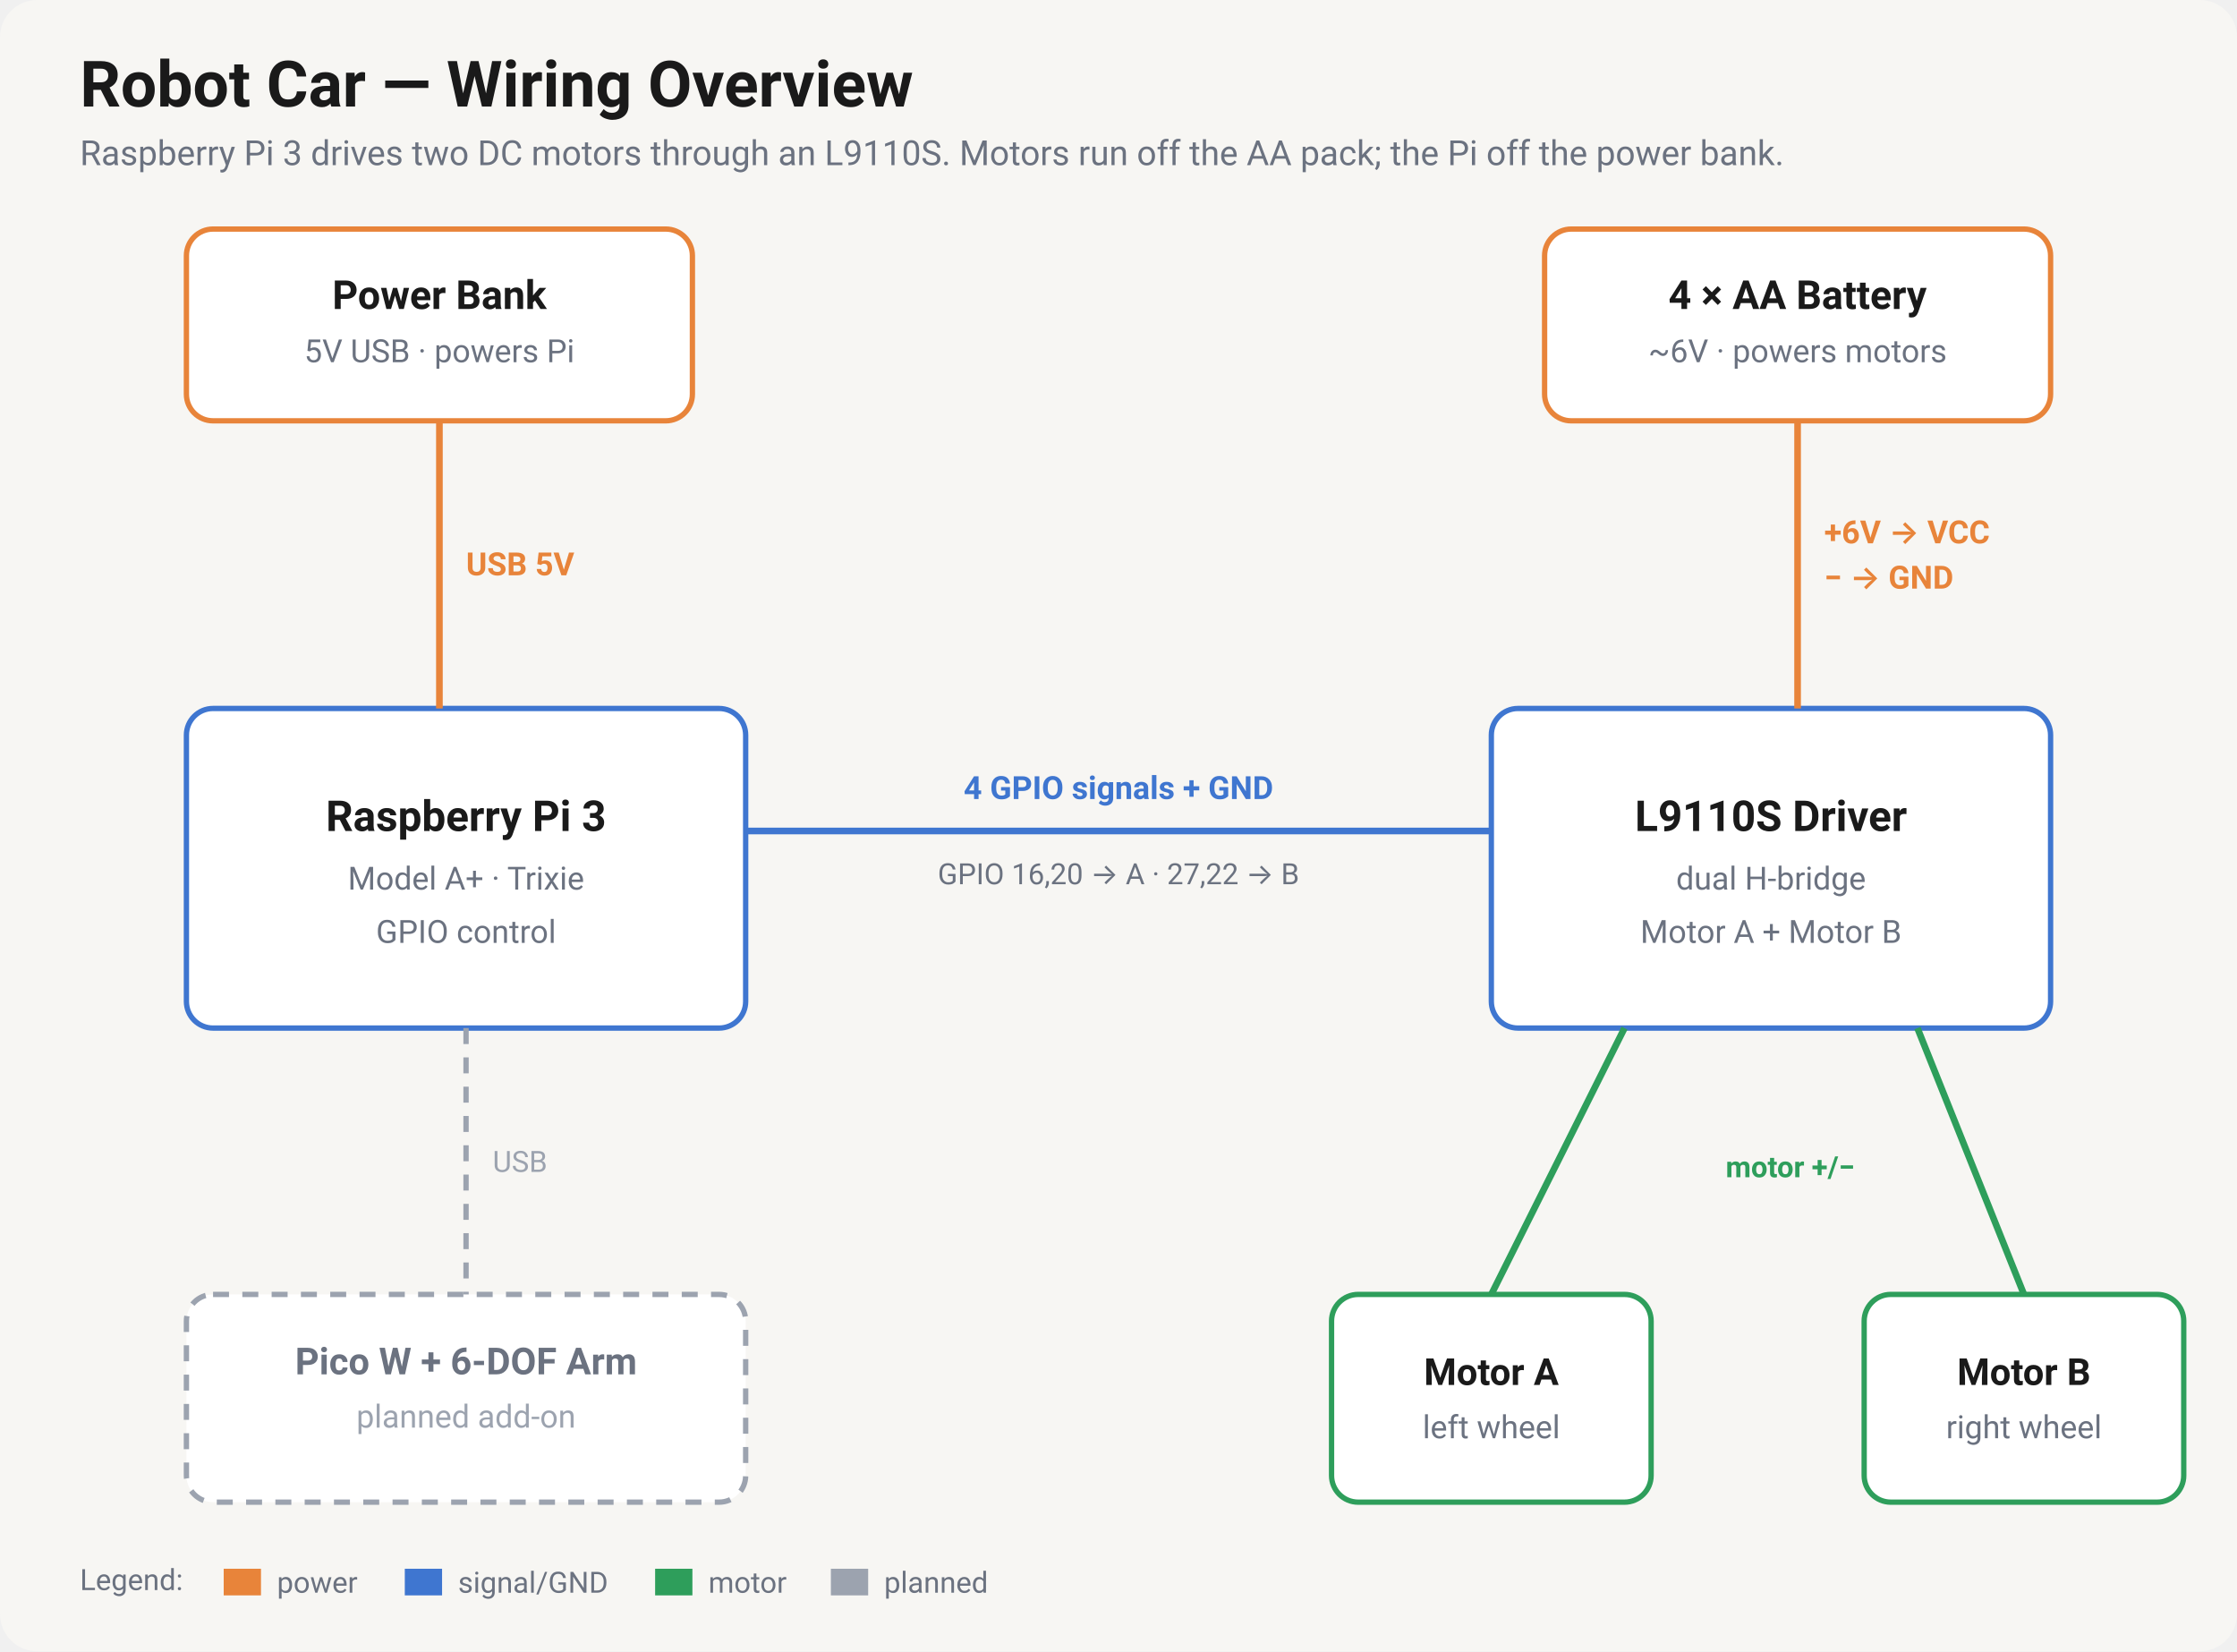
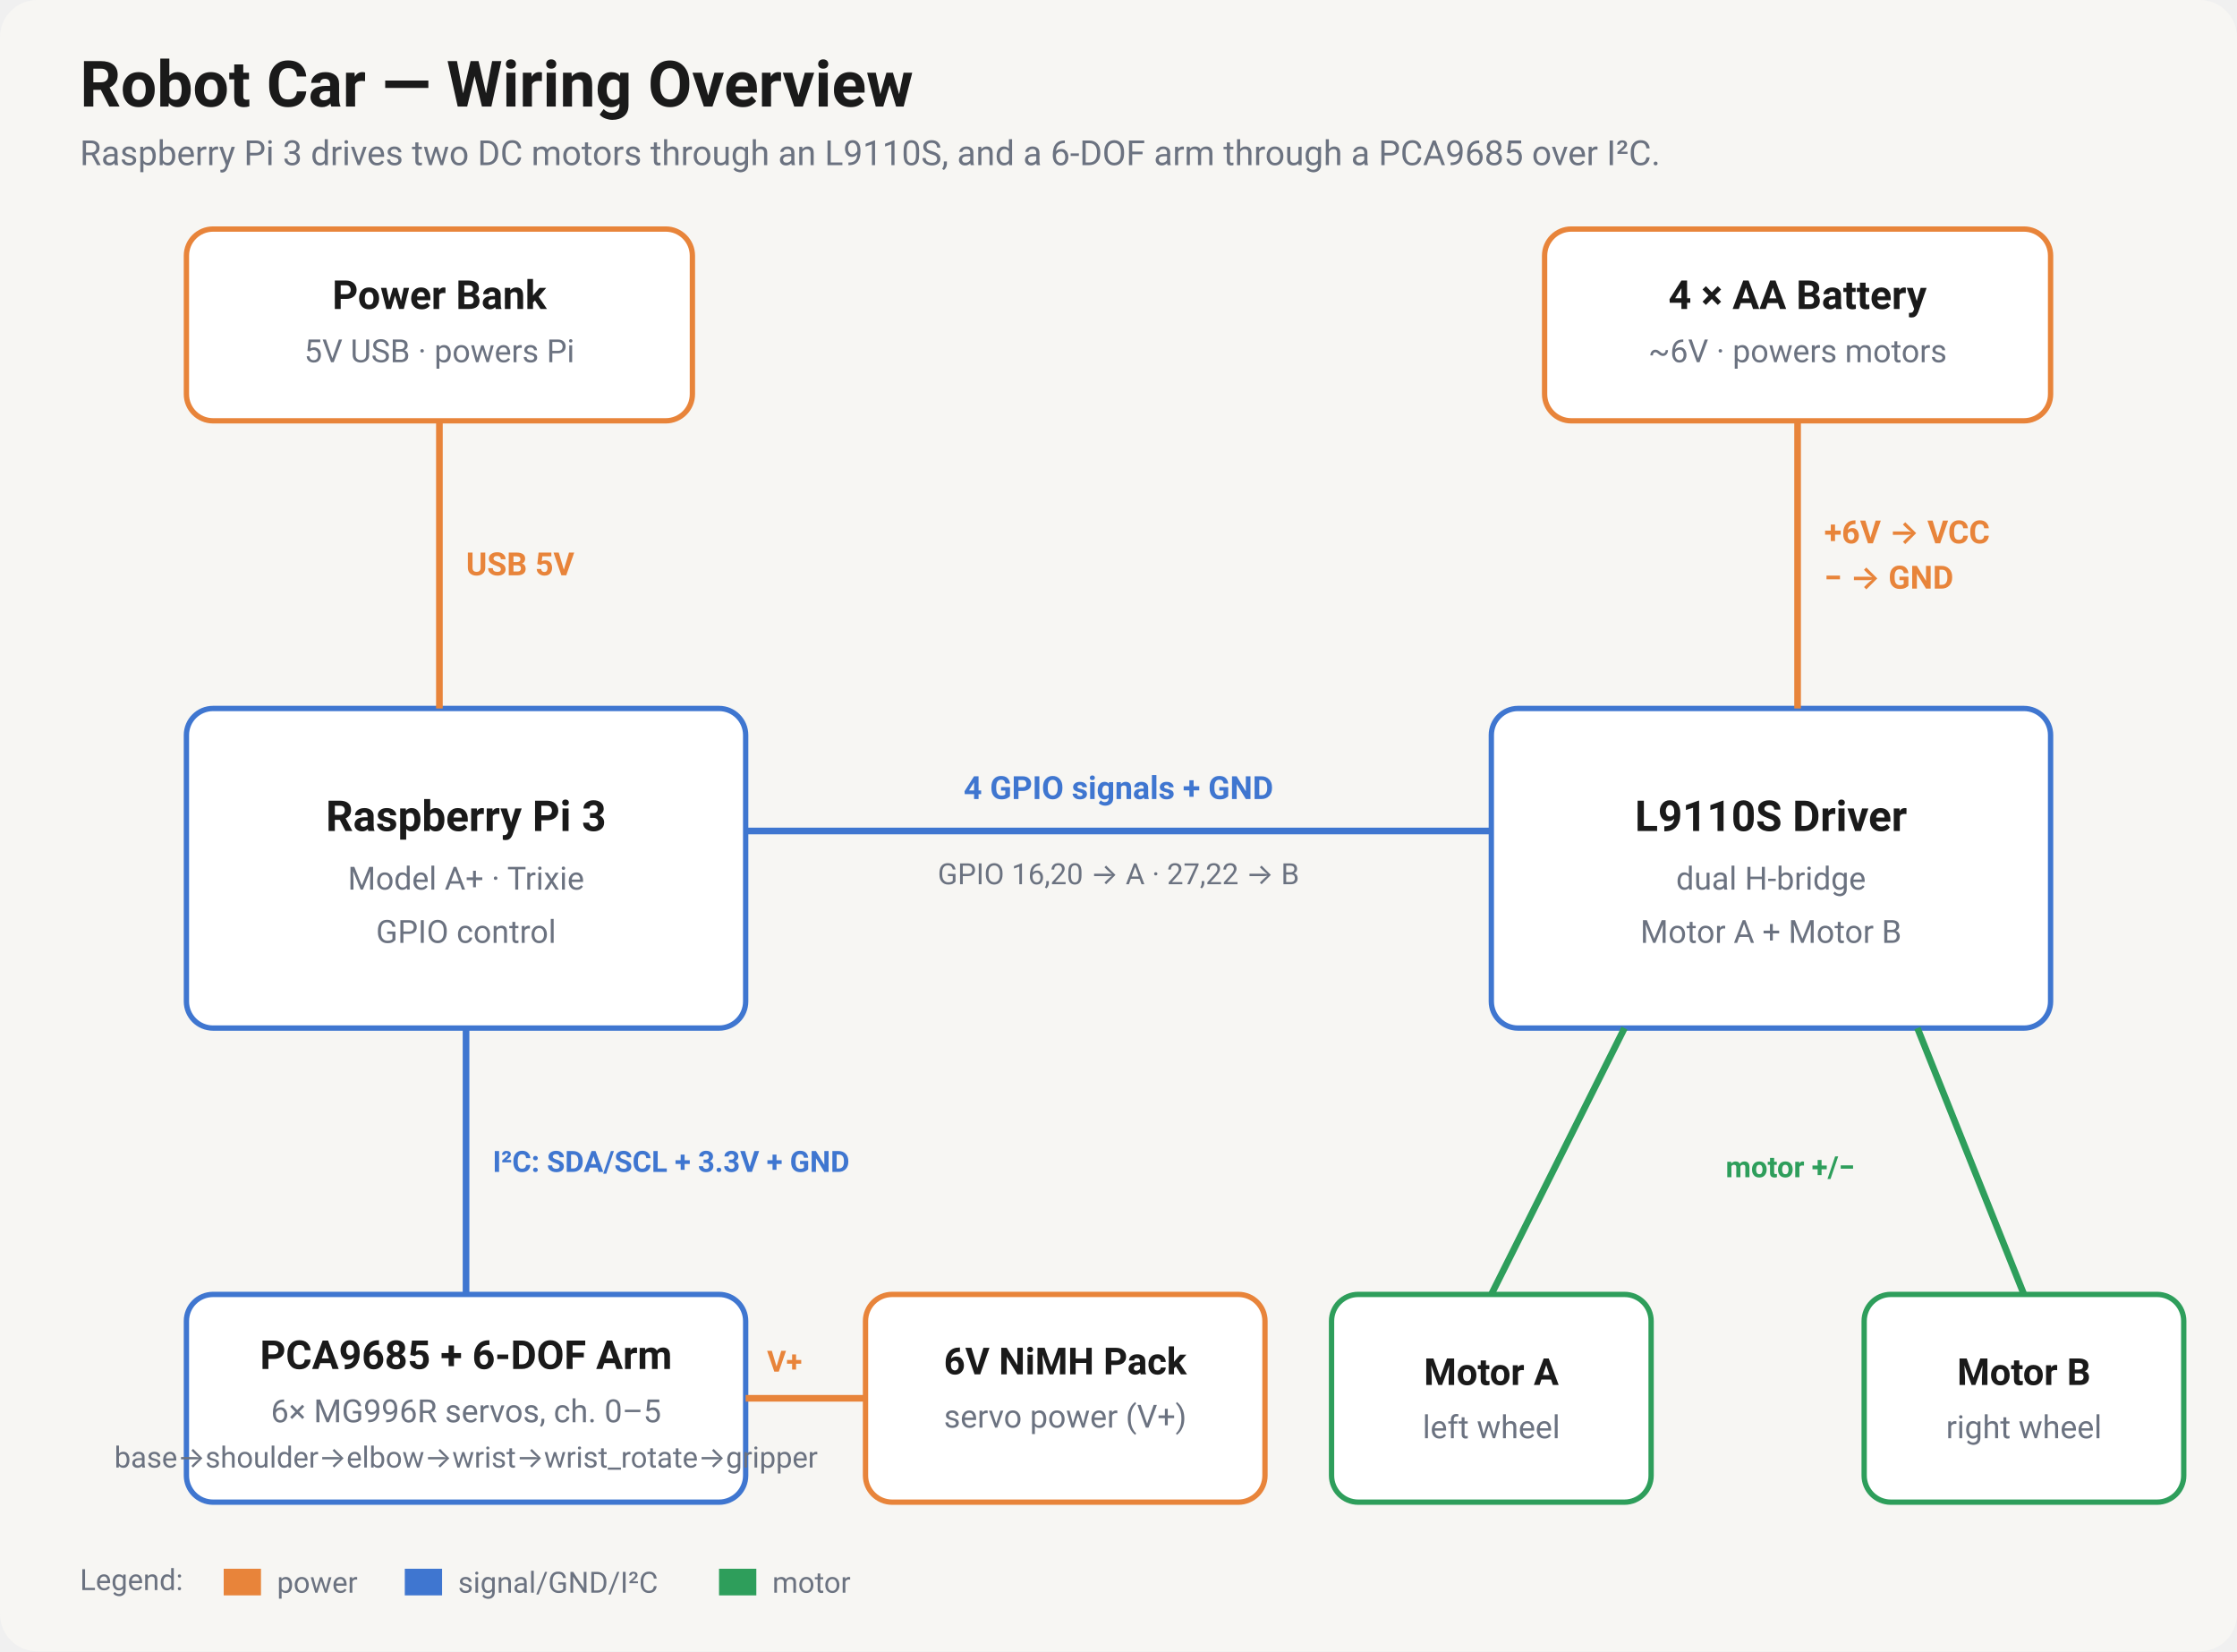
<svg xmlns="http://www.w3.org/2000/svg" viewBox="0 0 840 620" font-family="system-ui, -apple-system, 'Segoe UI', Roboto, sans-serif">
  <rect x="0" y="0" width="840" height="620" rx="14" fill="#F7F6F3" />
  <text x="30" y="40" font-size="24" font-weight="700" fill="#1A1A1A">Robot Car — Wiring Overview</text>
-   <text x="30" y="62" font-size="13" fill="#6B7280">Raspberry Pi 3 drives two DC motors through an L9110S. Motors run off the AA pack; the Pi off the power bank.</text>
+   <text x="30" y="62" font-size="13" fill="#6B7280">Raspberry Pi 3 drives two DC motors through an L9110S, and a 6-DOF arm through a PCA9685 over I²C.</text>
  <rect x="70" y="86" width="190" height="72" rx="10" fill="#FFFFFF" stroke="#E8843A" stroke-width="2" />
  <text x="165" y="116" font-size="15" font-weight="700" fill="#1A1A1A" text-anchor="middle">Power Bank</text>
  <text x="165" y="136" font-size="12" fill="#6B7280" text-anchor="middle">5V USB · powers Pi</text>
  <rect x="580" y="86" width="190" height="72" rx="10" fill="#FFFFFF" stroke="#E8843A" stroke-width="2" />
  <text x="675" y="116" font-size="15" font-weight="700" fill="#1A1A1A" text-anchor="middle">4 × AA Battery</text>
  <text x="675" y="136" font-size="12" fill="#6B7280" text-anchor="middle">~6V · powers motors</text>
  <rect x="70" y="266" width="210" height="120" rx="10" fill="#FFFFFF" stroke="#3F76D0" stroke-width="2" />
  <text x="175" y="312" font-size="16" font-weight="700" fill="#1A1A1A" text-anchor="middle">Raspberry Pi 3</text>
  <text x="175" y="334" font-size="12" fill="#6B7280" text-anchor="middle">Model A+ · Trixie</text>
  <text x="175" y="354" font-size="12" fill="#6B7280" text-anchor="middle">GPIO control</text>
  <rect x="560" y="266" width="210" height="120" rx="10" fill="#FFFFFF" stroke="#3F76D0" stroke-width="2" />
  <text x="665" y="312" font-size="16" font-weight="700" fill="#1A1A1A" text-anchor="middle">L9110S Driver</text>
  <text x="665" y="334" font-size="12" fill="#6B7280" text-anchor="middle">dual H-bridge</text>
  <text x="665" y="354" font-size="12" fill="#6B7280" text-anchor="middle">Motor A + Motor B</text>
  <rect x="500" y="486" width="120" height="78" rx="10" fill="#FFFFFF" stroke="#2E9E5B" stroke-width="2" />
  <text x="560" y="520" font-size="14" font-weight="700" fill="#1A1A1A" text-anchor="middle">Motor A</text>
  <text x="560" y="540" font-size="12" fill="#6B7280" text-anchor="middle">left wheel</text>
  <rect x="700" y="486" width="120" height="78" rx="10" fill="#FFFFFF" stroke="#2E9E5B" stroke-width="2" />
  <text x="760" y="520" font-size="14" font-weight="700" fill="#1A1A1A" text-anchor="middle">Motor B</text>
  <text x="760" y="540" font-size="12" fill="#6B7280" text-anchor="middle">right wheel</text>
-   <rect x="70" y="486" width="210" height="78" rx="10" fill="#FFFFFF" stroke="#9CA3AF" stroke-width="2" stroke-dasharray="6 5" />
-   <text x="175" y="516" font-size="14" font-weight="700" fill="#6B7280" text-anchor="middle">Pico W + 6-DOF Arm</text>
-   <text x="175" y="536" font-size="12" fill="#9CA3AF" text-anchor="middle">planned add-on</text>
+   <rect x="70" y="486" width="210" height="78" rx="10" fill="#FFFFFF" stroke="#3F76D0" stroke-width="2" />
+   <text x="175" y="514" font-size="15" font-weight="700" fill="#1A1A1A" text-anchor="middle">PCA9685 + 6-DOF Arm</text>
+   <text x="175" y="534" font-size="12" fill="#6B7280" text-anchor="middle">6× MG996R servos, ch. 0–5</text>
+   <text x="175" y="551" font-size="11" fill="#6B7280" text-anchor="middle">base→shoulder→elbow→wrist→wrist_rotate→gripper</text>
+   <rect x="325" y="486" width="150" height="78" rx="10" fill="#FFFFFF" stroke="#E8843A" stroke-width="2" />
+   <text x="400" y="516" font-size="14" font-weight="700" fill="#1A1A1A" text-anchor="middle">6V NiMH Pack</text>
+   <text x="400" y="536" font-size="12" fill="#6B7280" text-anchor="middle">servo power (V+)</text>
  <line x1="165" y1="158" x2="165" y2="266" stroke="#E8843A" stroke-width="2.5" />
  <text x="175" y="216" font-size="12" font-weight="600" fill="#E8843A">USB 5V</text>
  <line x1="675" y1="158" x2="675" y2="266" stroke="#E8843A" stroke-width="2.5" />
  <text x="685" y="204" font-size="12" font-weight="600" fill="#E8843A">+6V → VCC</text>
  <text x="685" y="221" font-size="12" font-weight="600" fill="#E8843A">− → GND</text>
  <line x1="280" y1="312" x2="560" y2="312" stroke="#3F76D0" stroke-width="2.5" />
  <text x="420" y="300" font-size="12" font-weight="600" fill="#3F76D0" text-anchor="middle">4 GPIO signals + GND</text>
  <text x="420" y="332" font-size="11" fill="#6B7280" text-anchor="middle">GPIO 16,20 → A · 27,22 → B</text>
  <line x1="610" y1="386" x2="560" y2="486" stroke="#2E9E5B" stroke-width="2.5" />
  <line x1="720" y1="386" x2="760" y2="486" stroke="#2E9E5B" stroke-width="2.5" />
  <text x="648" y="442" font-size="11" font-weight="600" fill="#2E9E5B">motor +/−</text>
-   <line x1="175" y1="386" x2="175" y2="486" stroke="#9CA3AF" stroke-width="2" stroke-dasharray="6 5" />
-   <text x="185" y="440" font-size="11" fill="#9CA3AF">USB</text>
+   <line x1="175" y1="386" x2="175" y2="486" stroke="#3F76D0" stroke-width="2.5" />
+   <text x="185" y="440" font-size="11" font-weight="600" fill="#3F76D0">I²C: SDA/SCL + 3.3V + GND</text>
+   <line x1="325" y1="525" x2="280" y2="525" stroke="#E8843A" stroke-width="2.5" />
+   <text x="288" y="515" font-size="11" font-weight="600" fill="#E8843A">V+</text>
  <text x="30" y="597" font-size="11" fill="#6B7280">Legend:</text>
  <rect x="84" y="589" width="14" height="10" fill="#E8843A" />
  <text x="104" y="598" font-size="11" fill="#6B7280">power</text>
  <rect x="152" y="589" width="14" height="10" fill="#3F76D0" />
-   <text x="172" y="598" font-size="11" fill="#6B7280">signal/GND</text>
-   <rect x="246" y="589" width="14" height="10" fill="#2E9E5B" />
-   <text x="266" y="598" font-size="11" fill="#6B7280">motor</text>
-   <rect x="312" y="589" width="14" height="10" fill="#9CA3AF" stroke-dasharray="3 2" />
-   <text x="332" y="598" font-size="11" fill="#6B7280">planned</text>
+   <text x="172" y="598" font-size="11" fill="#6B7280">signal/GND/I²C</text>
+   <rect x="270" y="589" width="14" height="10" fill="#2E9E5B" />
+   <text x="290" y="598" font-size="11" fill="#6B7280">motor</text>
</svg>
